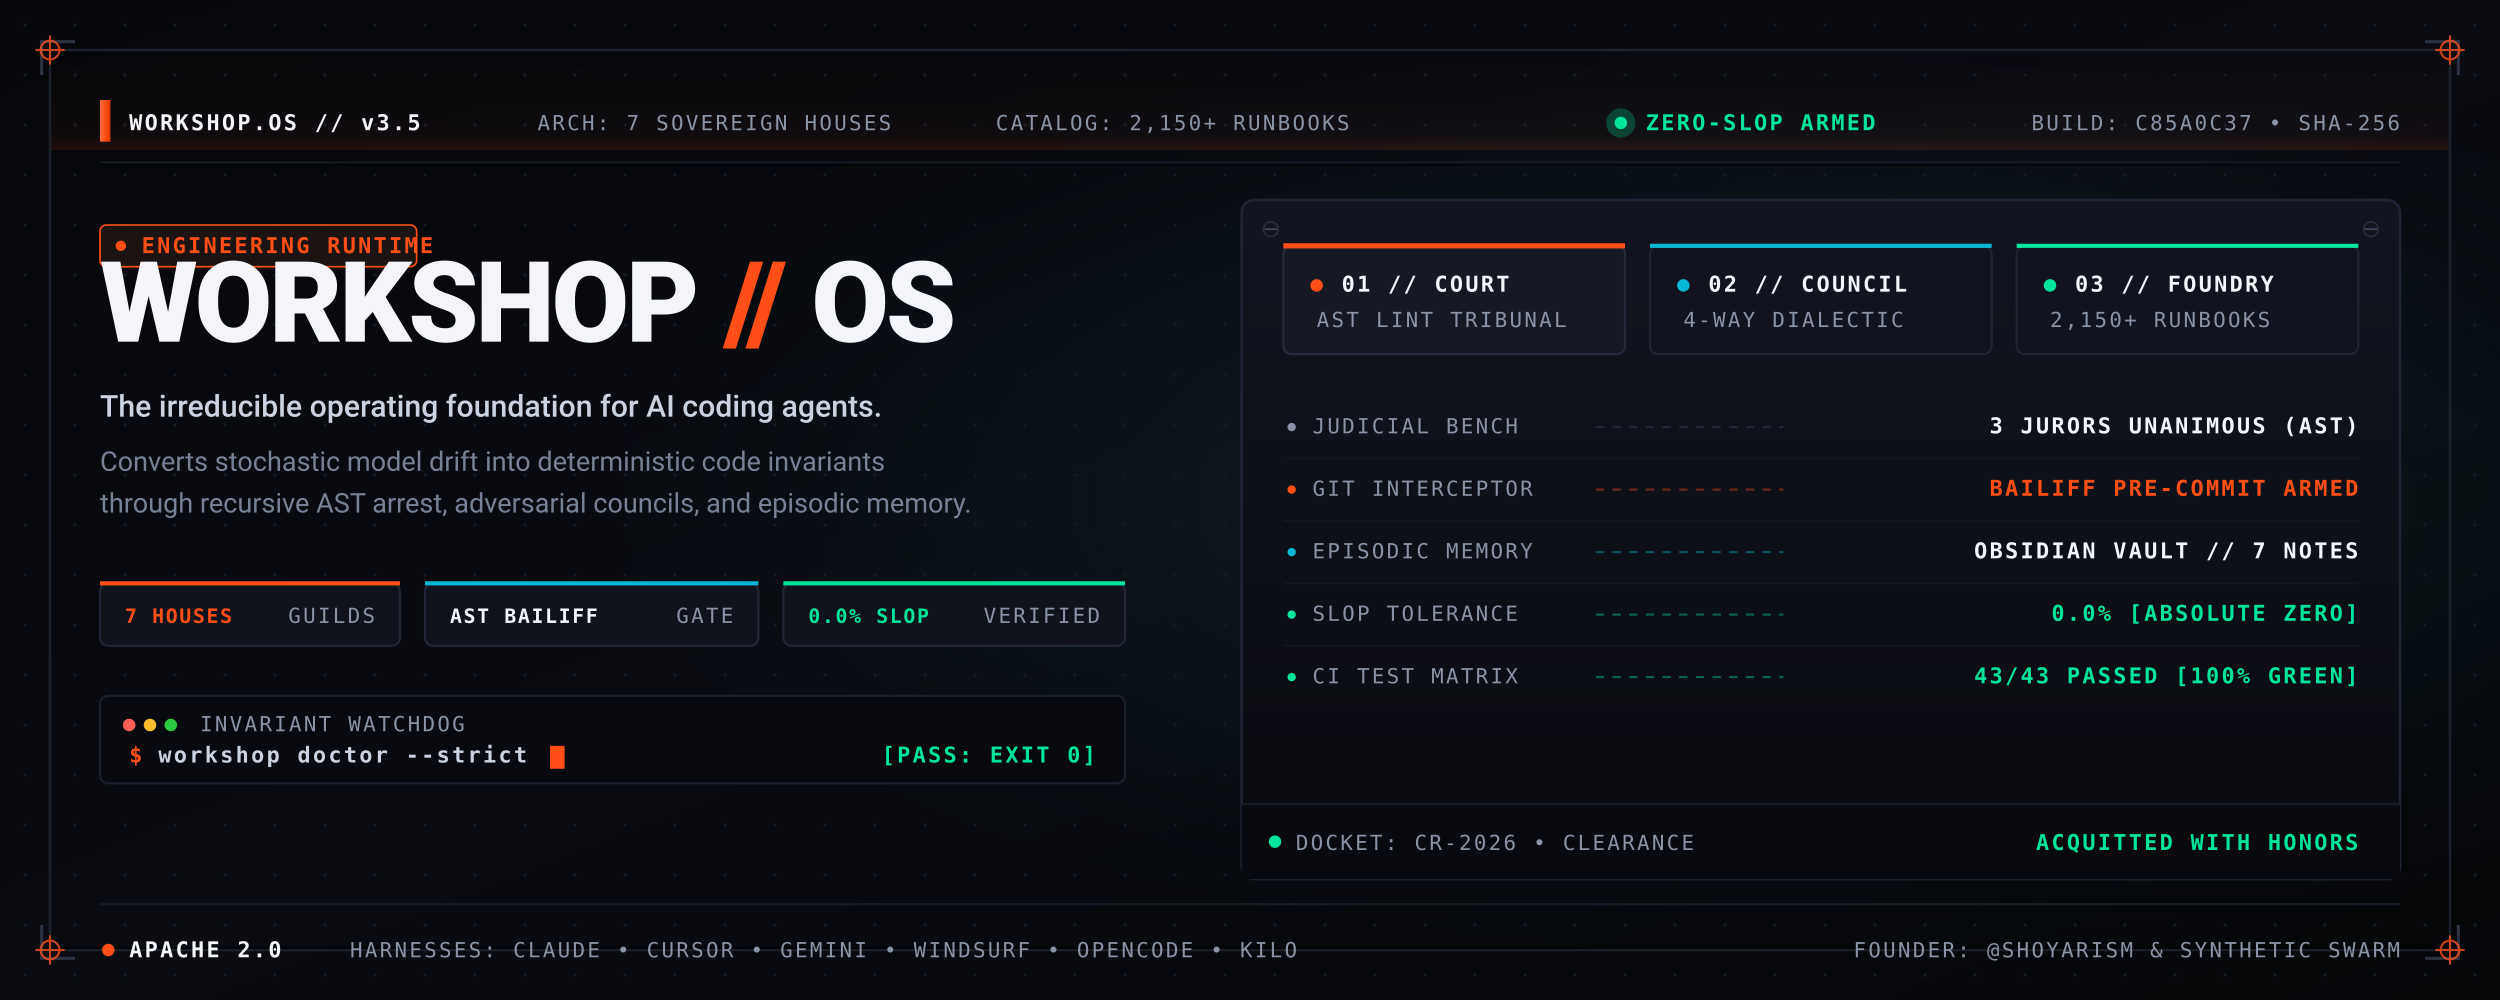
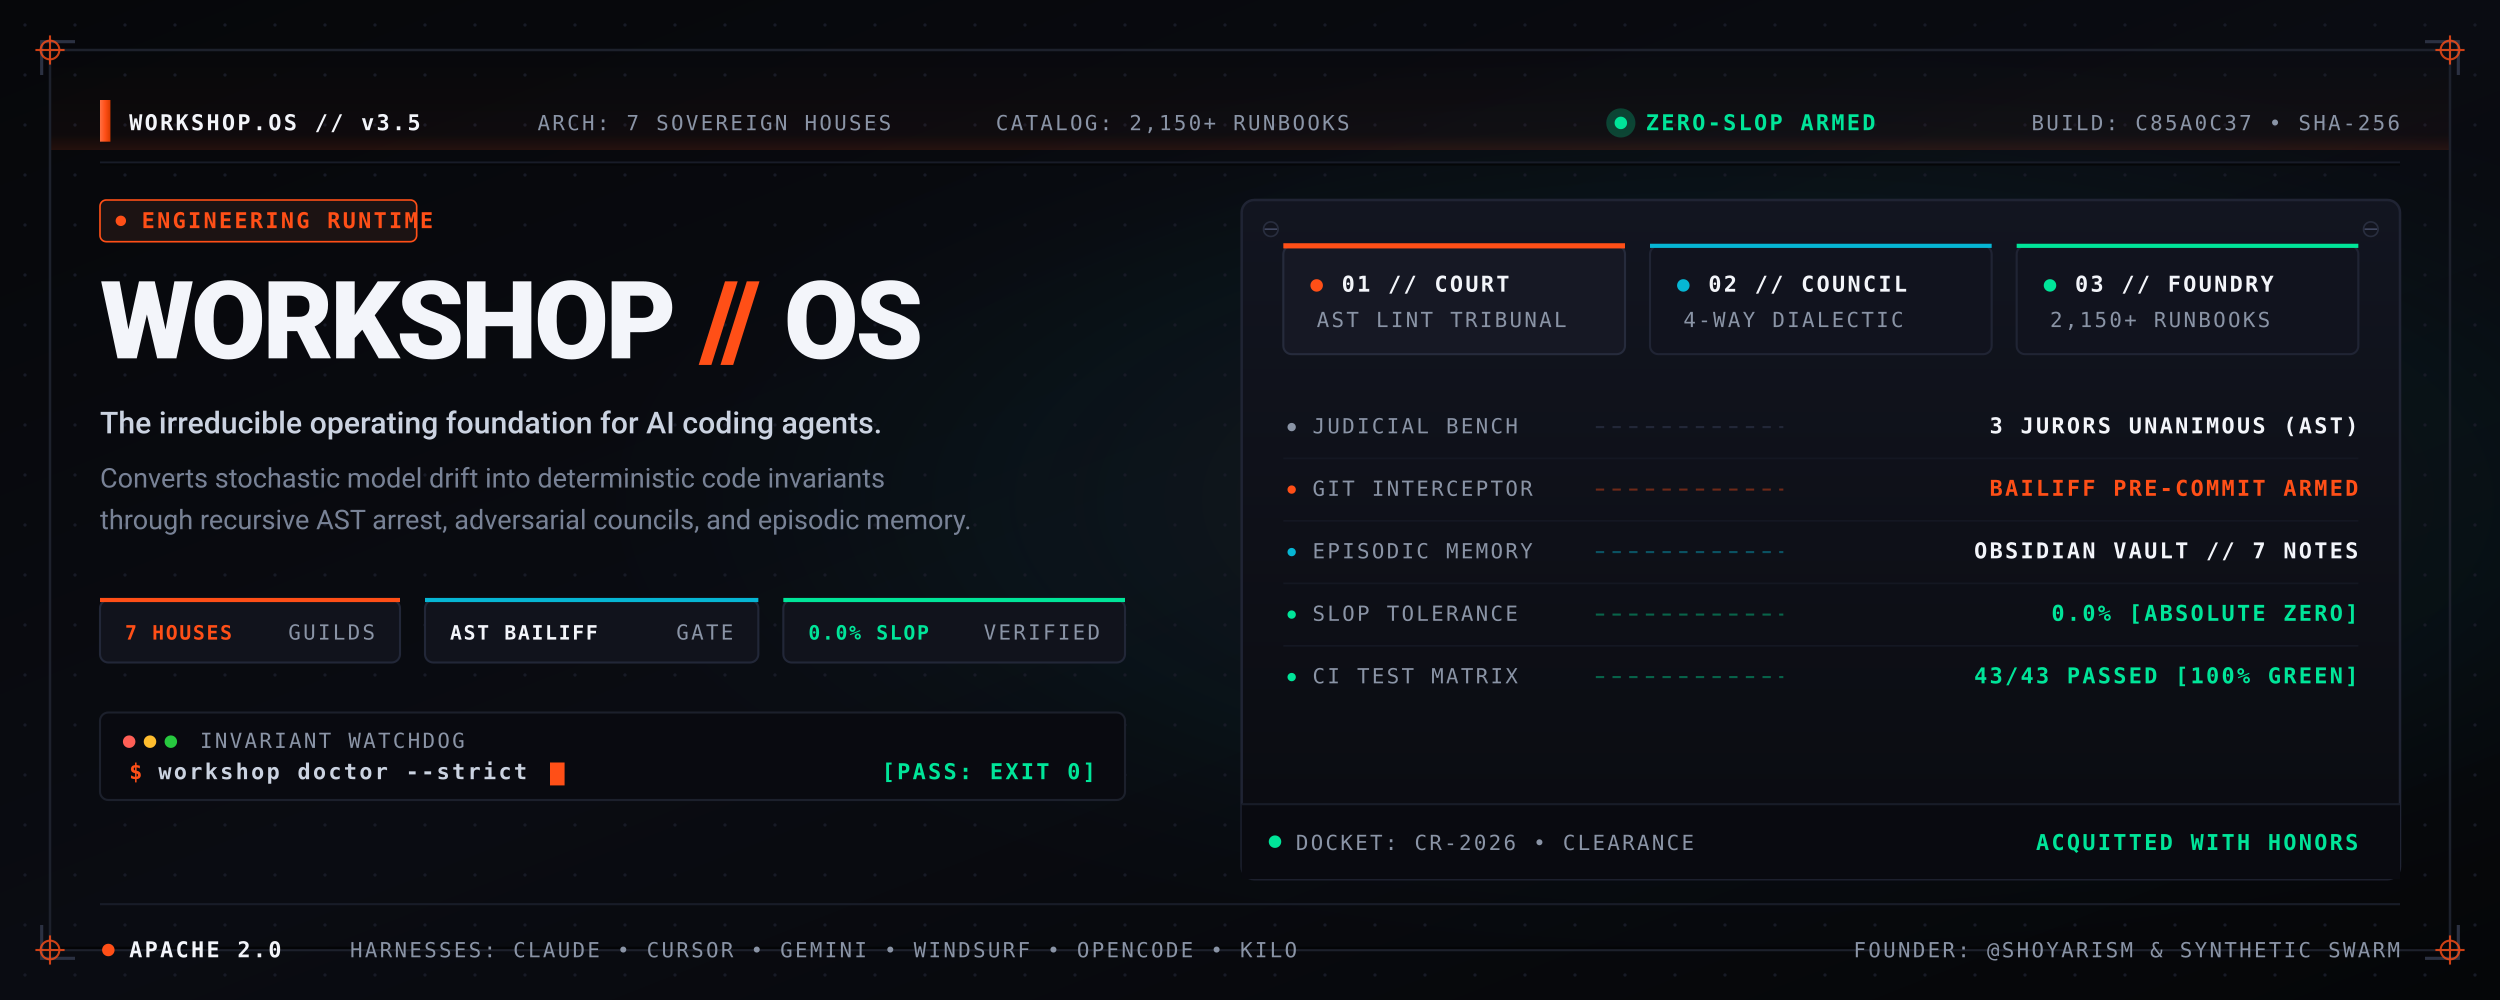
<svg xmlns="http://www.w3.org/2000/svg" viewBox="0 0 1200 480" width="100%" height="100%">
  <defs>
    <linearGradient id="heroGround" x1="0%" y1="0%" x2="100%" y2="100%">
      <stop offset="0%" stop-color="#06070a" />
      <stop offset="50%" stop-color="#0a0c12" />
      <stop offset="100%" stop-color="#050608" />
    </linearGradient>
    <linearGradient id="sigVermilion" x1="0%" y1="0%" x2="100%" y2="0%">
      <stop offset="0%" stop-color="#ff7043" />
      <stop offset="50%" stop-color="#ff4f17" />
      <stop offset="100%" stop-color="#d83a00" />
    </linearGradient>
    <linearGradient id="sigEmerald" x1="0%" y1="0%" x2="100%" y2="0%">
      <stop offset="0%" stop-color="#34d399" />
      <stop offset="100%" stop-color="#00e599" />
    </linearGradient>
    <linearGradient id="sigCyan" x1="0%" y1="0%" x2="100%" y2="0%">
      <stop offset="0%" stop-color="#38bdf8" />
      <stop offset="100%" stop-color="#06b6d4" />
    </linearGradient>
    <radialGradient id="coreGlow" cx="70%" cy="50%" r="50%">
      <stop offset="0%" stop-color="#ff4f17" stop-opacity="0.12" />
      <stop offset="60%" stop-color="#06b6d4" stop-opacity="0.04" />
      <stop offset="100%" stop-color="#000000" stop-opacity="0" />
    </radialGradient>
    <linearGradient id="chassisGrad" x1="0%" y1="0%" x2="0%" y2="100%">
      <stop offset="0%" stop-color="#121520" />
      <stop offset="100%" stop-color="#0a0b10" />
    </linearGradient>
    <linearGradient id="bevelLight" x1="0%" y1="0%" x2="100%" y2="0%">
      <stop offset="0%" stop-color="#1f2434" />
      <stop offset="50%" stop-color="#353c52" />
      <stop offset="100%" stop-color="#1f2434" />
    </linearGradient>
    <pattern id="dotGrid" width="24" height="24" patternUnits="userSpaceOnUse">
      <circle cx="12" cy="12" r="0.8" fill="#171a26" />
    </pattern>
    <linearGradient id="radarBeam" x1="0%" y1="0%" x2="0%" y2="100%">
      <stop offset="0%" stop-color="#ff4f17" stop-opacity="0" />
      <stop offset="85%" stop-color="#ff4f17" stop-opacity="0.03" />
      <stop offset="100%" stop-color="#ff4f17" stop-opacity="0.12" />
    </linearGradient>
  </defs>
  <style>
    /* Typography Invariants */
    .title-display { font-family: -apple-system, BlinkMacSystemFont, "Segoe UI", Roboto, "Helvetica Neue", sans-serif; font-weight: 900; letter-spacing: -1.5px; fill: #f3f5fa; }
    .title-accent { fill: #ff4f17; }
    .mono-meta { font-family: "JetBrains Mono", "SF Mono", Consolas, Menlo, monospace; font-size: 10px; letter-spacing: 1.1px; fill: #8a94a6; }
    .mono-bold { font-family: "JetBrains Mono", "SF Mono", Consolas, monospace; font-size: 10.5px; font-weight: 700; letter-spacing: 1.1px; }
    .body-lead { font-family: -apple-system, BlinkMacSystemFont, "Segoe UI", Roboto, Arial, sans-serif; font-weight: 500; font-size: 14.5px; fill: #cbd3e1; line-height: 1.4; }
    .body-muted { font-family: -apple-system, BlinkMacSystemFont, "Segoe UI", Roboto, Arial, sans-serif; font-weight: 400; font-size: 13px; fill: #788296; }
    .badge-label { font-family: "JetBrains Mono", monospace; font-size: 9.5px; font-weight: 700; letter-spacing: 0.8px; }

    /* Keyframe Animations */
    @keyframes radar-sweep {
      0% { transform: translateY(0); opacity: 0.3; }
      50% { opacity: 0.8; }
      100% { transform: translateY(432px); opacity: 0; }
    }
    @keyframes beacon-ping {
      0% { r: 3px; opacity: 0.95; }
      50% { r: 7.5px; opacity: 0.25; }
      100% { r: 3px; opacity: 0.95; }
    }
    @keyframes blink-cursor {
      0%, 49% { opacity: 1; }
      50%, 100% { opacity: 0; }
    }
    @keyframes signal-dash {
      to { stroke-dashoffset: -24; }
    }
    @keyframes pulse-tab-pip {
      0%, 100% { opacity: 0.6; }
      50% { opacity: 1; }
    }

    .anim-scan { animation: radar-sweep 6.5s ease-in-out infinite; }
    .anim-pulse { animation: beacon-ping 2s cubic-bezier(0.4, 0, 0.6, 1) infinite; }
    .anim-cursor { animation: blink-cursor 1s infinite steps(1); }
    .anim-signal { stroke-dasharray: 4 4; animation: signal-dash 1.4s linear infinite; }
    .anim-tab-pip { animation: pulse-tab-pip 2.5s ease-in-out infinite; }
  </style>
  <rect width="1200" height="480" fill="url(#heroGround)" />
  <rect width="1200" height="480" fill="url(#coreGlow)" />
  <rect width="1200" height="480" fill="url(#dotGrid)" />
  <g clip-path="url(#chassisClip)">
    <rect x="24" y="24" width="1152" height="48" fill="url(#radarBeam)" class="anim-scan" />
  </g>
  <clipPath id="chassisClip">
    <rect x="24" y="24" width="1152" height="432" />
  </clipPath>
  <rect x="24" y="24" width="1152" height="432" fill="none" stroke="#1d212c" stroke-width="1.2" />
  <line x1="25" y1="25" x2="1175" y2="25" stroke="url(#bevelLight)" stroke-width="1" />
  <line x1="25" y1="455" x2="1175" y2="455" stroke="#040507" stroke-width="1.2" />
  <g stroke="#2b3142" stroke-width="1.5" fill="none">
    <path d="M 20 36 L 20 20 L 36 20" />
    <path d="M 1164 20 L 1180 20 L 1180 36" />
    <path d="M 20 444 L 20 460 L 36 460" />
    <path d="M 1164 460 L 1180 460 L 1180 444" />
  </g>
  <g stroke="#ff4f17" stroke-width="1" opacity="0.8">
    <circle cx="24" cy="24" r="4.5" fill="none" />
    <line x1="17" y1="24" x2="31" y2="24" />
    <line x1="24" y1="17" x2="24" y2="31" />
    <circle cx="1176" cy="24" r="4.5" fill="none" />
    <line x1="1169" y1="24" x2="1183" y2="24" />
    <line x1="1176" y1="17" x2="1176" y2="31" />
    <circle cx="24" cy="456" r="4.5" fill="none" />
    <line x1="17" y1="456" x2="31" y2="456" />
    <line x1="24" y1="449" x2="24" y2="463" />
    <circle cx="1176" cy="456" r="4.5" fill="none" />
    <line x1="1169" y1="456" x2="1183" y2="456" />
    <line x1="1176" y1="449" x2="1176" y2="463" />
  </g>
  <g transform="translate(48, 48)">
    <rect width="5" height="20" fill="url(#sigVermilion)" />
    <text x="14" y="14.5" class="mono-bold" fill="#f3f5fa">WORKSHOP.OS // v3.5</text>
    <text x="210" y="14.5" class="mono-meta">ARCH: 7 SOVEREIGN HOUSES</text>
    <text x="430" y="14.5" class="mono-meta">CATALOG: 2,150+ RUNBOOKS</text>
    <g transform="translate(730, 11)">
      <circle cx="0" cy="0" r="7" fill="#00e599" opacity="0.25" class="anim-pulse" />
      <circle cx="0" cy="0" r="3" fill="#00e599" />
      <text x="12" y="3.5" class="mono-bold" fill="#00e599">ZERO-SLOP ARMED</text>
    </g>
    <text x="1104" y="14.5" text-anchor="end" class="mono-meta" fill="#6a7285">BUILD: C85A0C37 • SHA-256</text>
  </g>
  <line x1="48" y1="78" x2="1152" y2="78" stroke="#181c28" stroke-width="1" />
  <line x1="48" y1="79" x2="1152" y2="79" stroke="#050608" stroke-width="1" />
-   <g transform="translate(48, 108)">
+   <g transform="translate(48, 96)">
    <g transform="translate(0, 0)">
      <rect width="152" height="20" rx="3" fill="#1c1313" stroke="#ff4f17" stroke-width="0.8" />
      <circle cx="10" cy="10" r="2.5" fill="#ff4f17" />
      <text x="20" y="13.5" class="mono-bold" fill="#ff4f17">ENGINEERING RUNTIME</text>
    </g>
-     <g transform="translate(0, 56)">
-       <text x="0" y="0" class="title-display" font-size="54">WORKSHOP <tspan class="title-accent">//</tspan> OS</text>
-     </g>
-     <text x="0" y="92" class="body-lead">The irreducible operating foundation for AI coding agents.</text>
-     <text x="0" y="118" class="body-muted">Converts stochastic model drift into deterministic code invariants</text>
-     <text x="0" y="138" class="body-muted">through recursive AST arrest, adversarial councils, and episodic memory.</text>
-     <g transform="translate(0, 172)">
+     <g transform="translate(0, 76)">
+       <text x="0" y="0" class="title-display" font-size="52">WORKSHOP <tspan class="title-accent">//</tspan> OS</text>
+     </g>
+     <text x="0" y="112" class="body-lead">The irreducible operating foundation for AI coding agents.</text>
+     <text x="0" y="138" class="body-muted">Converts stochastic model drift into deterministic code invariants</text>
+     <text x="0" y="158" class="body-muted">through recursive AST arrest, adversarial councils, and episodic memory.</text>
+     <g transform="translate(0, 192)">
      <g transform="translate(0, 0)">
        <rect width="144" height="30" rx="4" fill="#11131c" stroke="#222738" stroke-width="1" />
        <line x1="0" y1="0" x2="144" y2="0" stroke="#ff4f17" stroke-width="2" />
        <text x="12" y="19" class="badge-label" fill="#ff4f17">7 HOUSES</text>
        <text x="132" y="19" text-anchor="end" class="mono-meta" fill="#8a94a6">GUILDS</text>
      </g>
      <g transform="translate(156, 0)">
        <rect width="160" height="30" rx="4" fill="#11131c" stroke="#222738" stroke-width="1" />
        <line x1="0" y1="0" x2="160" y2="0" stroke="#06b6d4" stroke-width="2" />
        <text x="12" y="19" class="badge-label" fill="#f3f5fa">AST BAILIFF</text>
        <text x="148" y="19" text-anchor="end" class="mono-meta" fill="#8a94a6">GATE</text>
      </g>
      <g transform="translate(328, 0)">
        <rect width="164" height="30" rx="4" fill="#11131c" stroke="#222738" stroke-width="1" />
        <line x1="0" y1="0" x2="164" y2="0" stroke="#00e599" stroke-width="2" />
        <text x="12" y="19" class="badge-label" fill="#00e599">0.0% SLOP</text>
        <text x="152" y="19" text-anchor="end" class="mono-meta" fill="#8a94a6">VERIFIED</text>
      </g>
    </g>
-     <g transform="translate(0, 226)">
+     <g transform="translate(0, 246)">
      <rect width="492" height="42" rx="4" fill="#090a10" stroke="#1c202c" stroke-width="1" />
      <circle cx="14" cy="14" r="3" fill="#ff5f56" />
      <circle cx="24" cy="14" r="3" fill="#ffbd2e" />
      <circle cx="34" cy="14" r="3" fill="#27c93f" />
      <text x="48" y="17" class="mono-meta" fill="#525a70">INVARIANT WATCHDOG</text>
      <text x="14" y="32" class="mono-bold" fill="#ff4f17">$</text>
      <text x="28" y="32" class="mono-bold" fill="#cbd3e1">workshop doctor --strict</text>
      <rect x="216" y="24" width="7" height="11" fill="#ff4f17" class="anim-cursor" />
      <text x="478" y="32" text-anchor="end" class="mono-bold" fill="#00e599">[PASS: EXIT 0]</text>
    </g>
  </g>
  <g transform="translate(596, 96)">
    <rect width="556" height="326" rx="6" fill="url(#chassisGrad)" stroke="#202434" stroke-width="1.2" />
    <line x1="2" y1="2" x2="554" y2="2" stroke="url(#bevelLight)" stroke-width="1" />
    <line x1="2" y1="324" x2="554" y2="324" stroke="#040507" stroke-width="1" />
    <g fill="#12141e" stroke="#282d3e" stroke-width="0.8">
      <circle cx="14" cy="14" r="3.5" />
      <line x1="11" y1="14" x2="17" y2="14" stroke="#404760" />
      <circle cx="542" cy="14" r="3.5" />
      <line x1="539" y1="14" x2="545" y2="14" stroke="#404760" />
      <circle cx="14" cy="312" r="3.5" />
      <line x1="11" y1="312" x2="17" y2="312" stroke="#404760" />
      <circle cx="542" cy="312" r="3.5" />
      <line x1="539" y1="312" x2="545" y2="312" stroke="#404760" />
    </g>
    <g transform="translate(20, 22)">
      <g transform="translate(0, 0)">
        <rect width="164" height="52" rx="4" fill="#161824" stroke="#262b3c" stroke-width="1" />
        <line x1="0" y1="0" x2="164" y2="0" stroke="#ff4f17" stroke-width="2.5" />
        <circle cx="16" cy="19" r="3" fill="#ff4f17" class="anim-tab-pip" />
        <text x="28" y="22" class="mono-bold" fill="#f3f5fa">01 // COURT</text>
        <text x="16" y="39" class="mono-meta" fill="#8a94a6">AST LINT TRIBUNAL</text>
      </g>
      <g transform="translate(176, 0)">
        <rect width="164" height="52" rx="4" fill="#11131e" stroke="#202434" stroke-width="1" />
        <line x1="0" y1="0" x2="164" y2="0" stroke="#06b6d4" stroke-width="2" />
        <circle cx="16" cy="19" r="3" fill="#06b6d4" class="anim-tab-pip" />
        <text x="28" y="22" class="mono-bold" fill="#f3f5fa">02 // COUNCIL</text>
        <text x="16" y="39" class="mono-meta" fill="#8a94a6">4-WAY DIALECTIC</text>
      </g>
      <g transform="translate(352, 0)">
        <rect width="164" height="52" rx="4" fill="#11131e" stroke="#202434" stroke-width="1" />
        <line x1="0" y1="0" x2="164" y2="0" stroke="#00e599" stroke-width="2" />
        <circle cx="16" cy="19" r="3" fill="#00e599" class="anim-tab-pip" />
        <text x="28" y="22" class="mono-bold" fill="#f3f5fa">03 // FOUNDRY</text>
        <text x="16" y="39" class="mono-meta" fill="#8a94a6">2,150+ RUNBOOKS</text>
      </g>
    </g>
    <g transform="translate(20, 94)">
      <g transform="translate(0, 18)">
        <circle cx="4" cy="-3" r="2" fill="#8a94a6" />
        <text x="14" y="0" class="mono-meta" fill="#cbd3e1">JUDICIAL BENCH</text>
        <line x1="150" y1="-3" x2="240" y2="-3" stroke="#222738" class="anim-signal" />
        <text x="516" y="0" text-anchor="end" class="mono-bold" fill="#f3f5fa">3 JURORS UNANIMOUS (AST)</text>
        <line x1="0" y1="12" x2="516" y2="12" stroke="#141722" stroke-width="0.8" />
      </g>
      <g transform="translate(0, 48)">
        <circle cx="4" cy="-3" r="2" fill="#ff4f17" />
        <text x="14" y="0" class="mono-meta" fill="#cbd3e1">GIT INTERCEPTOR</text>
        <line x1="150" y1="-3" x2="240" y2="-3" stroke="#ff4f17" stroke-opacity="0.4" class="anim-signal" />
        <text x="516" y="0" text-anchor="end" class="mono-bold" fill="#ff4f17">BAILIFF PRE-COMMIT ARMED</text>
        <line x1="0" y1="12" x2="516" y2="12" stroke="#141722" stroke-width="0.8" />
      </g>
      <g transform="translate(0, 78)">
        <circle cx="4" cy="-3" r="2" fill="#06b6d4" />
        <text x="14" y="0" class="mono-meta" fill="#cbd3e1">EPISODIC MEMORY</text>
        <line x1="150" y1="-3" x2="240" y2="-3" stroke="#06b6d4" stroke-opacity="0.4" class="anim-signal" />
        <text x="516" y="0" text-anchor="end" class="mono-bold" fill="#f3f5fa">OBSIDIAN VAULT // 7 NOTES</text>
        <line x1="0" y1="12" x2="516" y2="12" stroke="#141722" stroke-width="0.8" />
      </g>
      <g transform="translate(0, 108)">
        <circle cx="4" cy="-3" r="2" fill="#00e599" />
        <text x="14" y="0" class="mono-meta" fill="#cbd3e1">SLOP TOLERANCE</text>
        <line x1="150" y1="-3" x2="240" y2="-3" stroke="#00e599" stroke-opacity="0.4" class="anim-signal" />
        <text x="516" y="0" text-anchor="end" class="mono-bold" fill="#00e599">0.0% [ABSOLUTE ZERO]</text>
        <line x1="0" y1="12" x2="516" y2="12" stroke="#141722" stroke-width="0.8" />
      </g>
      <g transform="translate(0, 138)">
        <circle cx="4" cy="-3" r="2" fill="#00e599" />
        <text x="14" y="0" class="mono-meta" fill="#cbd3e1">CI TEST MATRIX</text>
        <line x1="150" y1="-3" x2="240" y2="-3" stroke="#00e599" stroke-opacity="0.4" class="anim-signal" />
        <text x="516" y="0" text-anchor="end" class="mono-bold" fill="#00e599">43/43 PASSED [100% GREEN]</text>
      </g>
    </g>
    <g transform="translate(0, 290)">
      <rect width="556" height="36" rx="0 0 6 6" fill="#090a10" />
      <line x1="0" y1="0" x2="556" y2="0" stroke="#181c28" stroke-width="1" />
      <circle cx="16" cy="18" r="3" fill="#00e599" class="anim-pulse" />
      <text x="26" y="22" class="mono-meta" fill="#687082">DOCKET: CR-2026 • CLEARANCE</text>
      <text x="536" y="22" text-anchor="end" class="mono-bold" fill="#00e599">ACQUITTED WITH HONORS</text>
    </g>
  </g>
  <line x1="48" y1="434" x2="1152" y2="434" stroke="#181c28" stroke-width="1" />
  <g transform="translate(48, 452)">
    <circle cx="4" cy="4" r="3" fill="#ff4f17" />
    <text x="14" y="7.5" class="mono-bold" fill="#f3f5fa">APACHE 2.0</text>
    <text x="120" y="7.5" class="mono-meta">HARNESSES: CLAUDE • CURSOR • GEMINI • WINDSURF • OPENCODE • KILO</text>
    <text x="1104" y="7.5" text-anchor="end" class="mono-meta" fill="#8a94a6">FOUNDER: @SHOYARISM &amp; SYNTHETIC SWARM</text>
  </g>
</svg>
